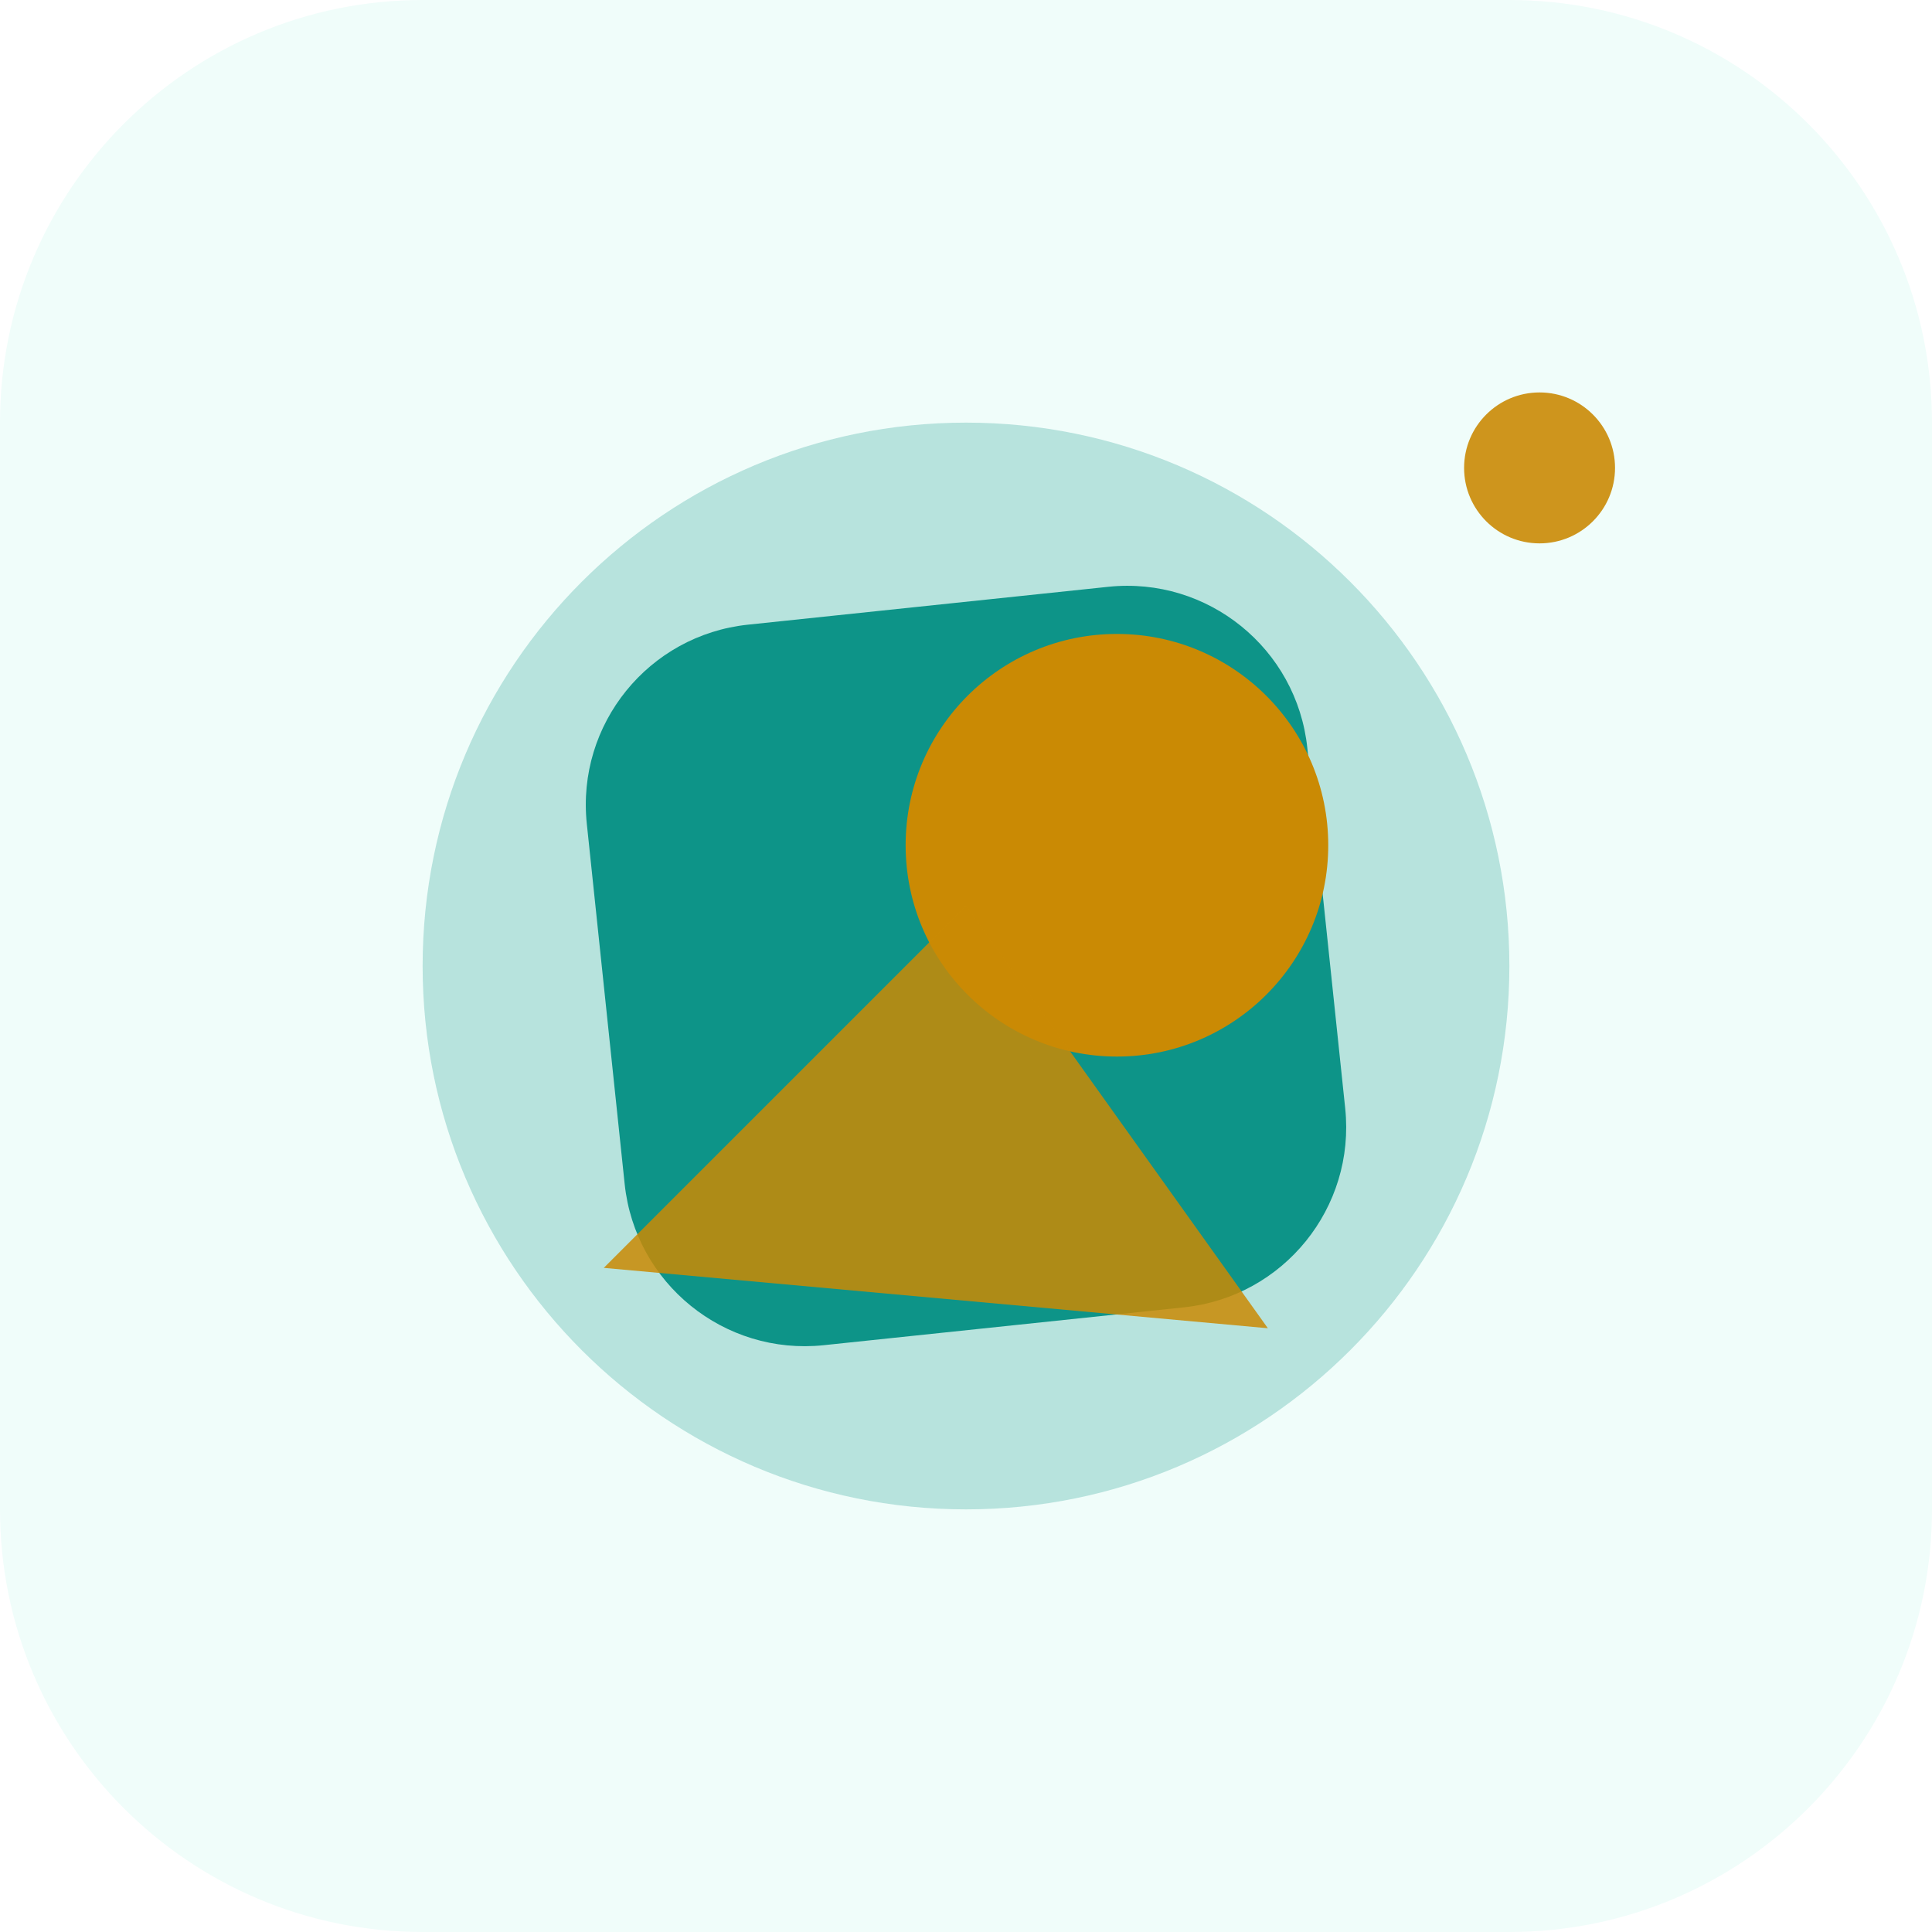
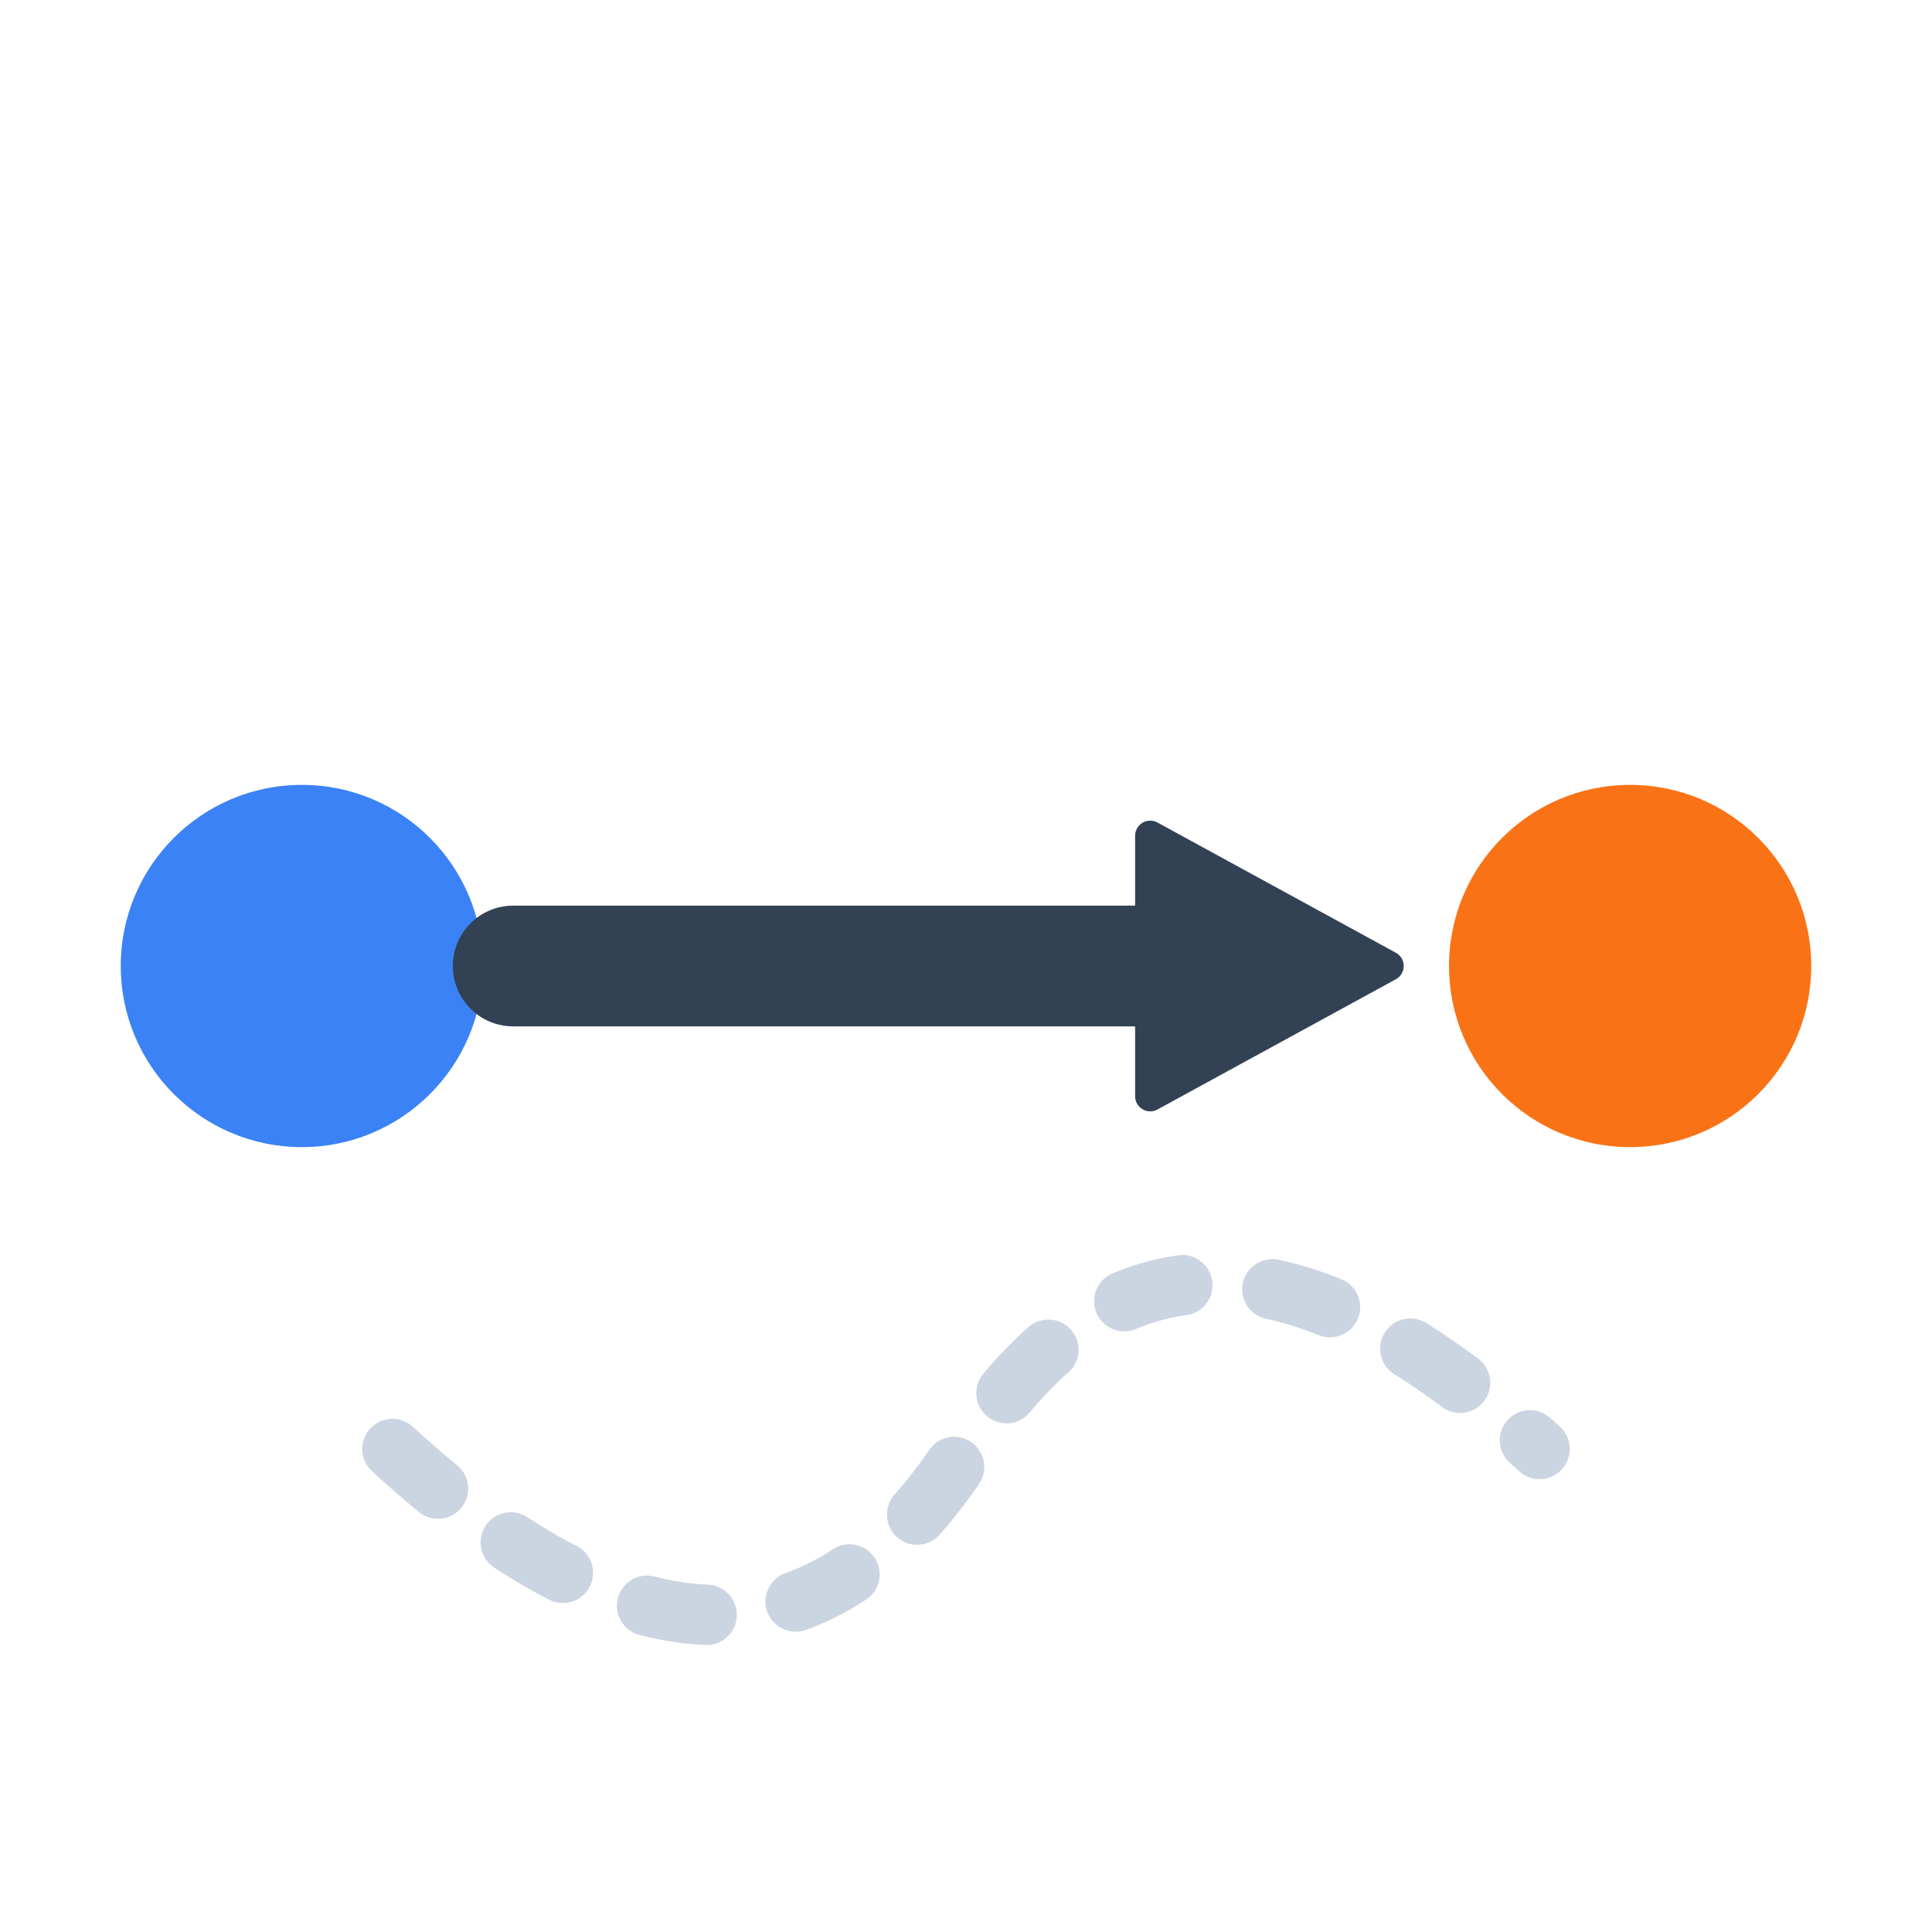
<svg xmlns="http://www.w3.org/2000/svg" width="128" height="128" viewBox="0 0 128 128" fill="none">
-   <rect width="128" height="128" rx="28" fill="#F0FDFA" />
-   <circle cx="64" cy="64" r="36" fill="#0D9488" opacity="0.25" />
-   <rect x="40" y="40" width="48" height="48" rx="12" fill="#0D9488" transform="rotate(-6 64 64)" />
-   <circle cx="74" cy="56" r="14" fill="#CA8A04" />
-   <polygon points="40,84 64,60 84,88" fill="#CA8A04" opacity="0.85" />
-   <circle cx="102" cy="31" r="5" fill="#CA8A04" opacity="0.9" />
+   <circle cx="20" cy="64" r="12" fill="#3B82F6" />
+   <circle cx="108" cy="64" r="12" fill="#F97316" />
+   <line x1="34" y1="64" x2="79.4" y2="64" stroke="#334155" stroke-width="8" stroke-linecap="round" />
+   <polygon points="92,64 76.204,72.63 76.204,55.37" fill="#334155" stroke="#334155" stroke-width="2" stroke-linejoin="round" />
+   <path d="M26 96 Q50 118 64 96 Q78 74 102 96" fill="none" stroke="#CBD5E1" stroke-width="4" stroke-linecap="round" stroke-linejoin="round" stroke-dasharray="4 6" />
</svg>
